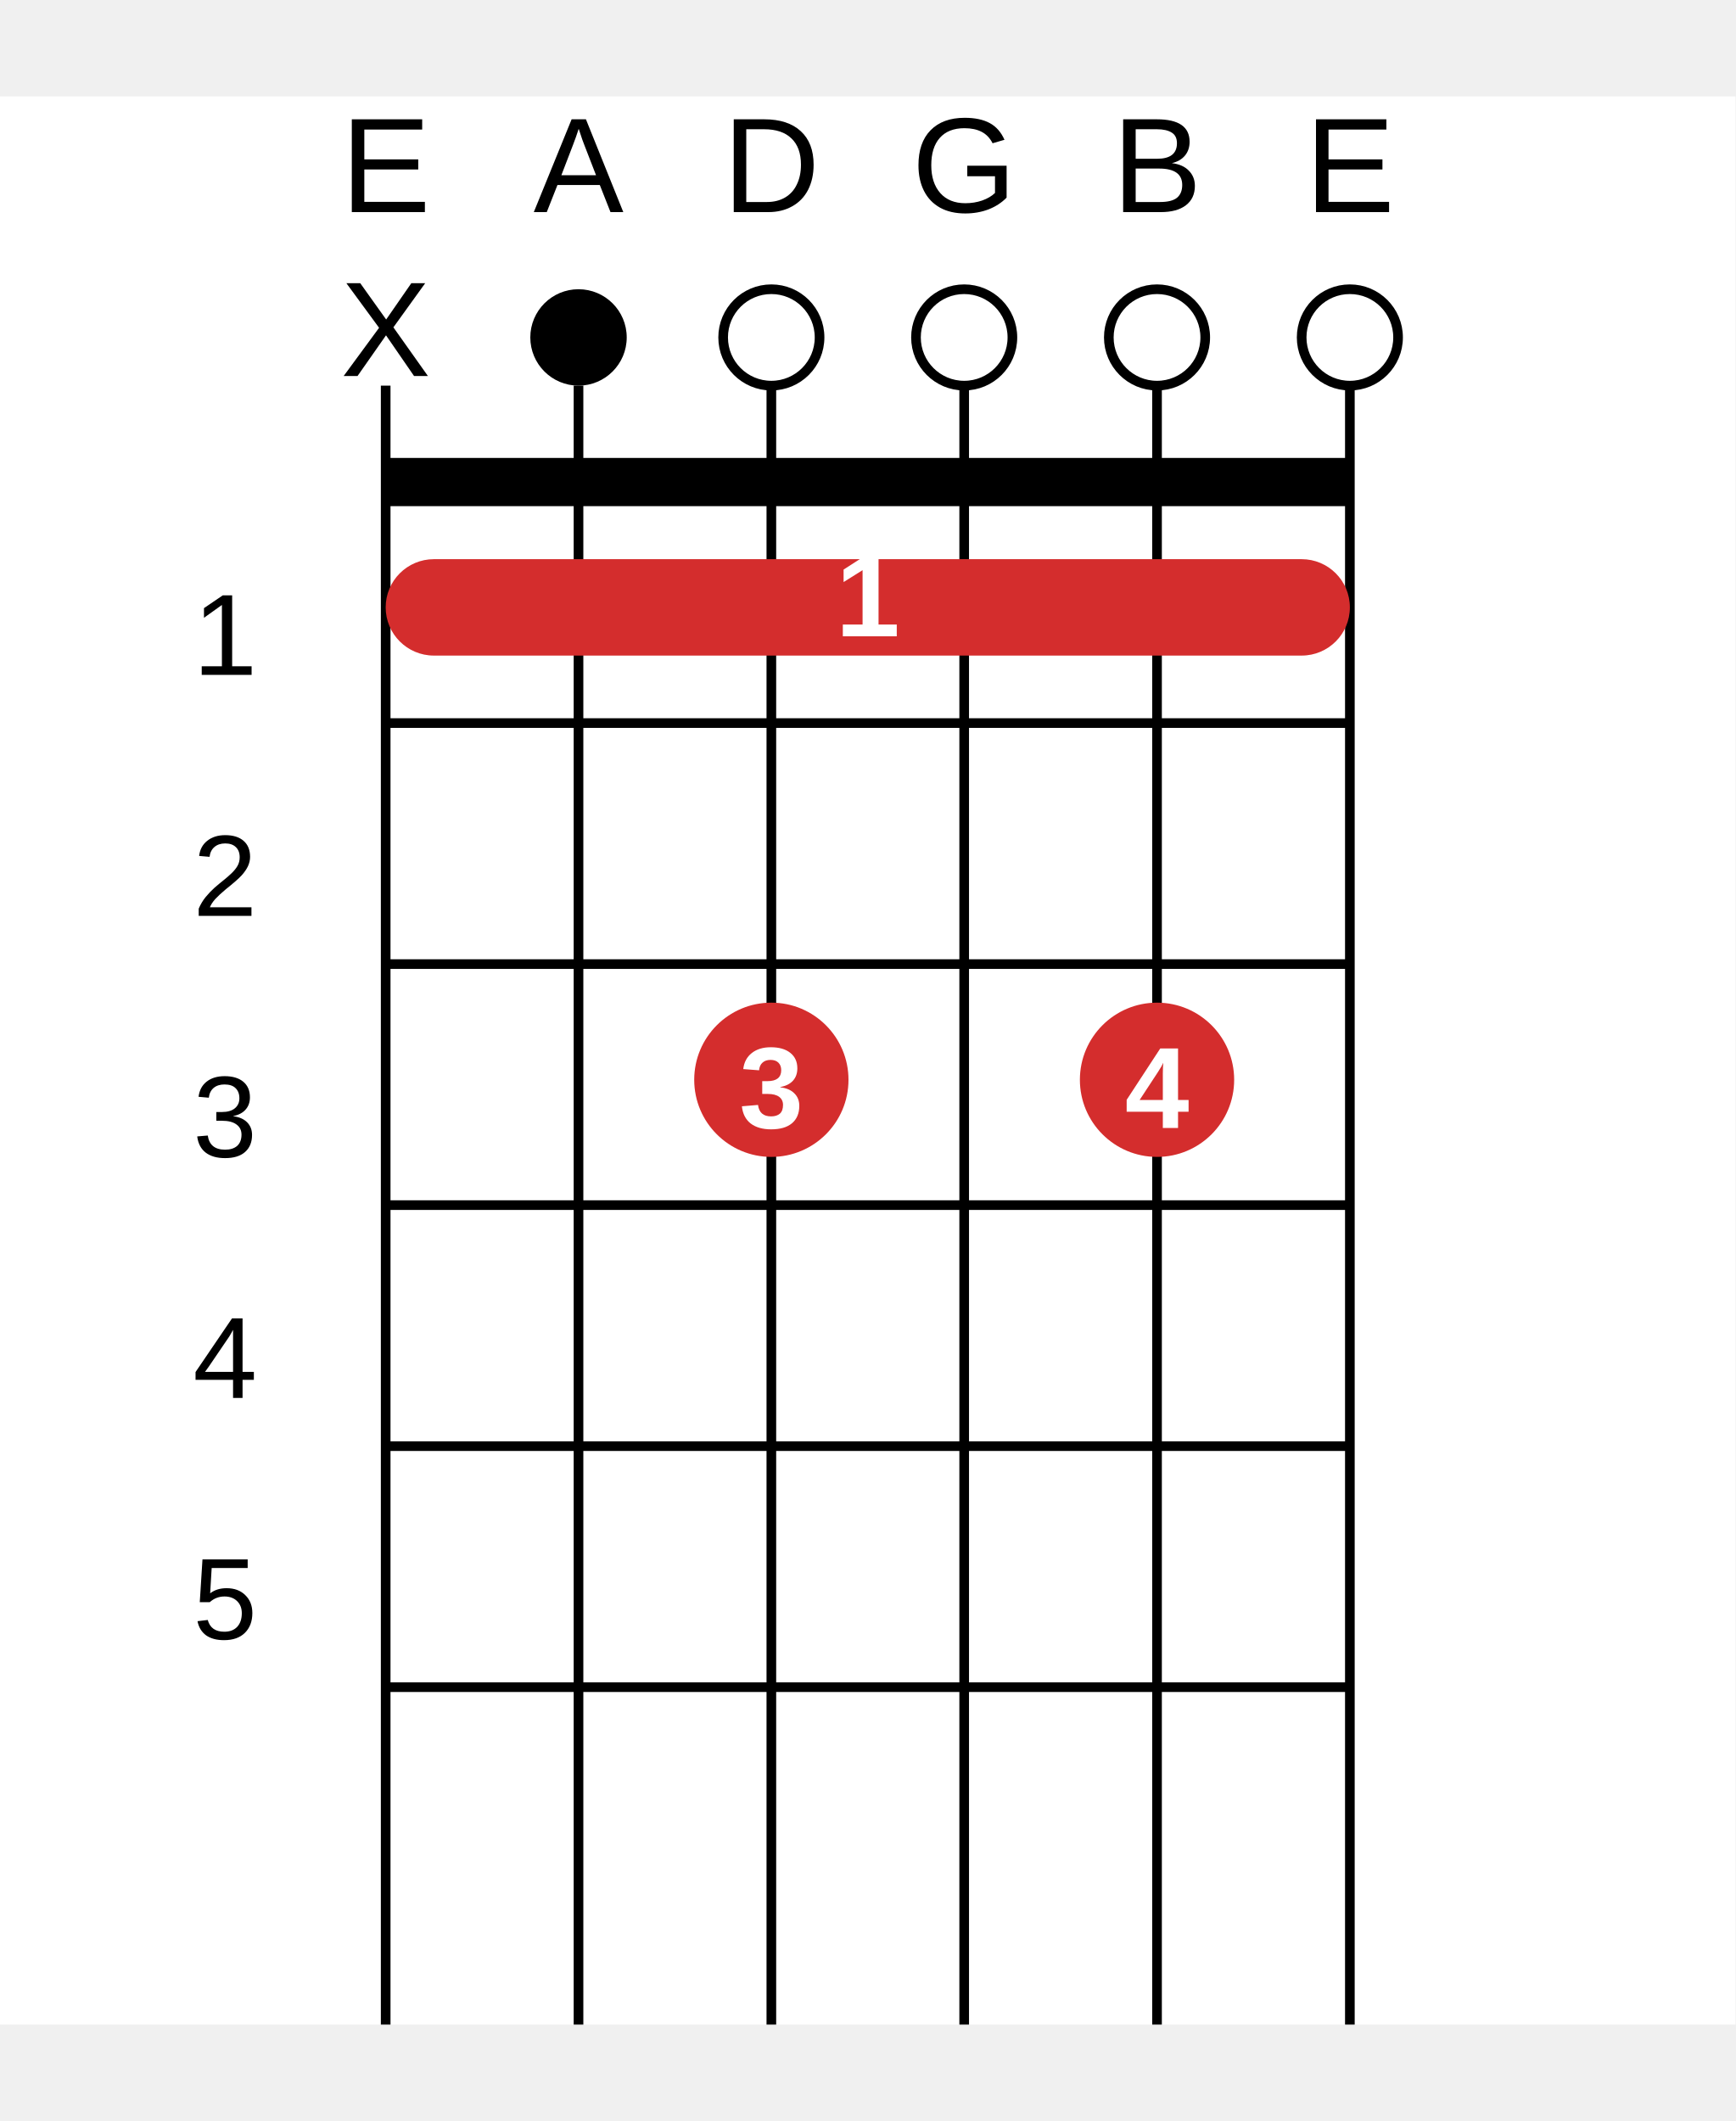
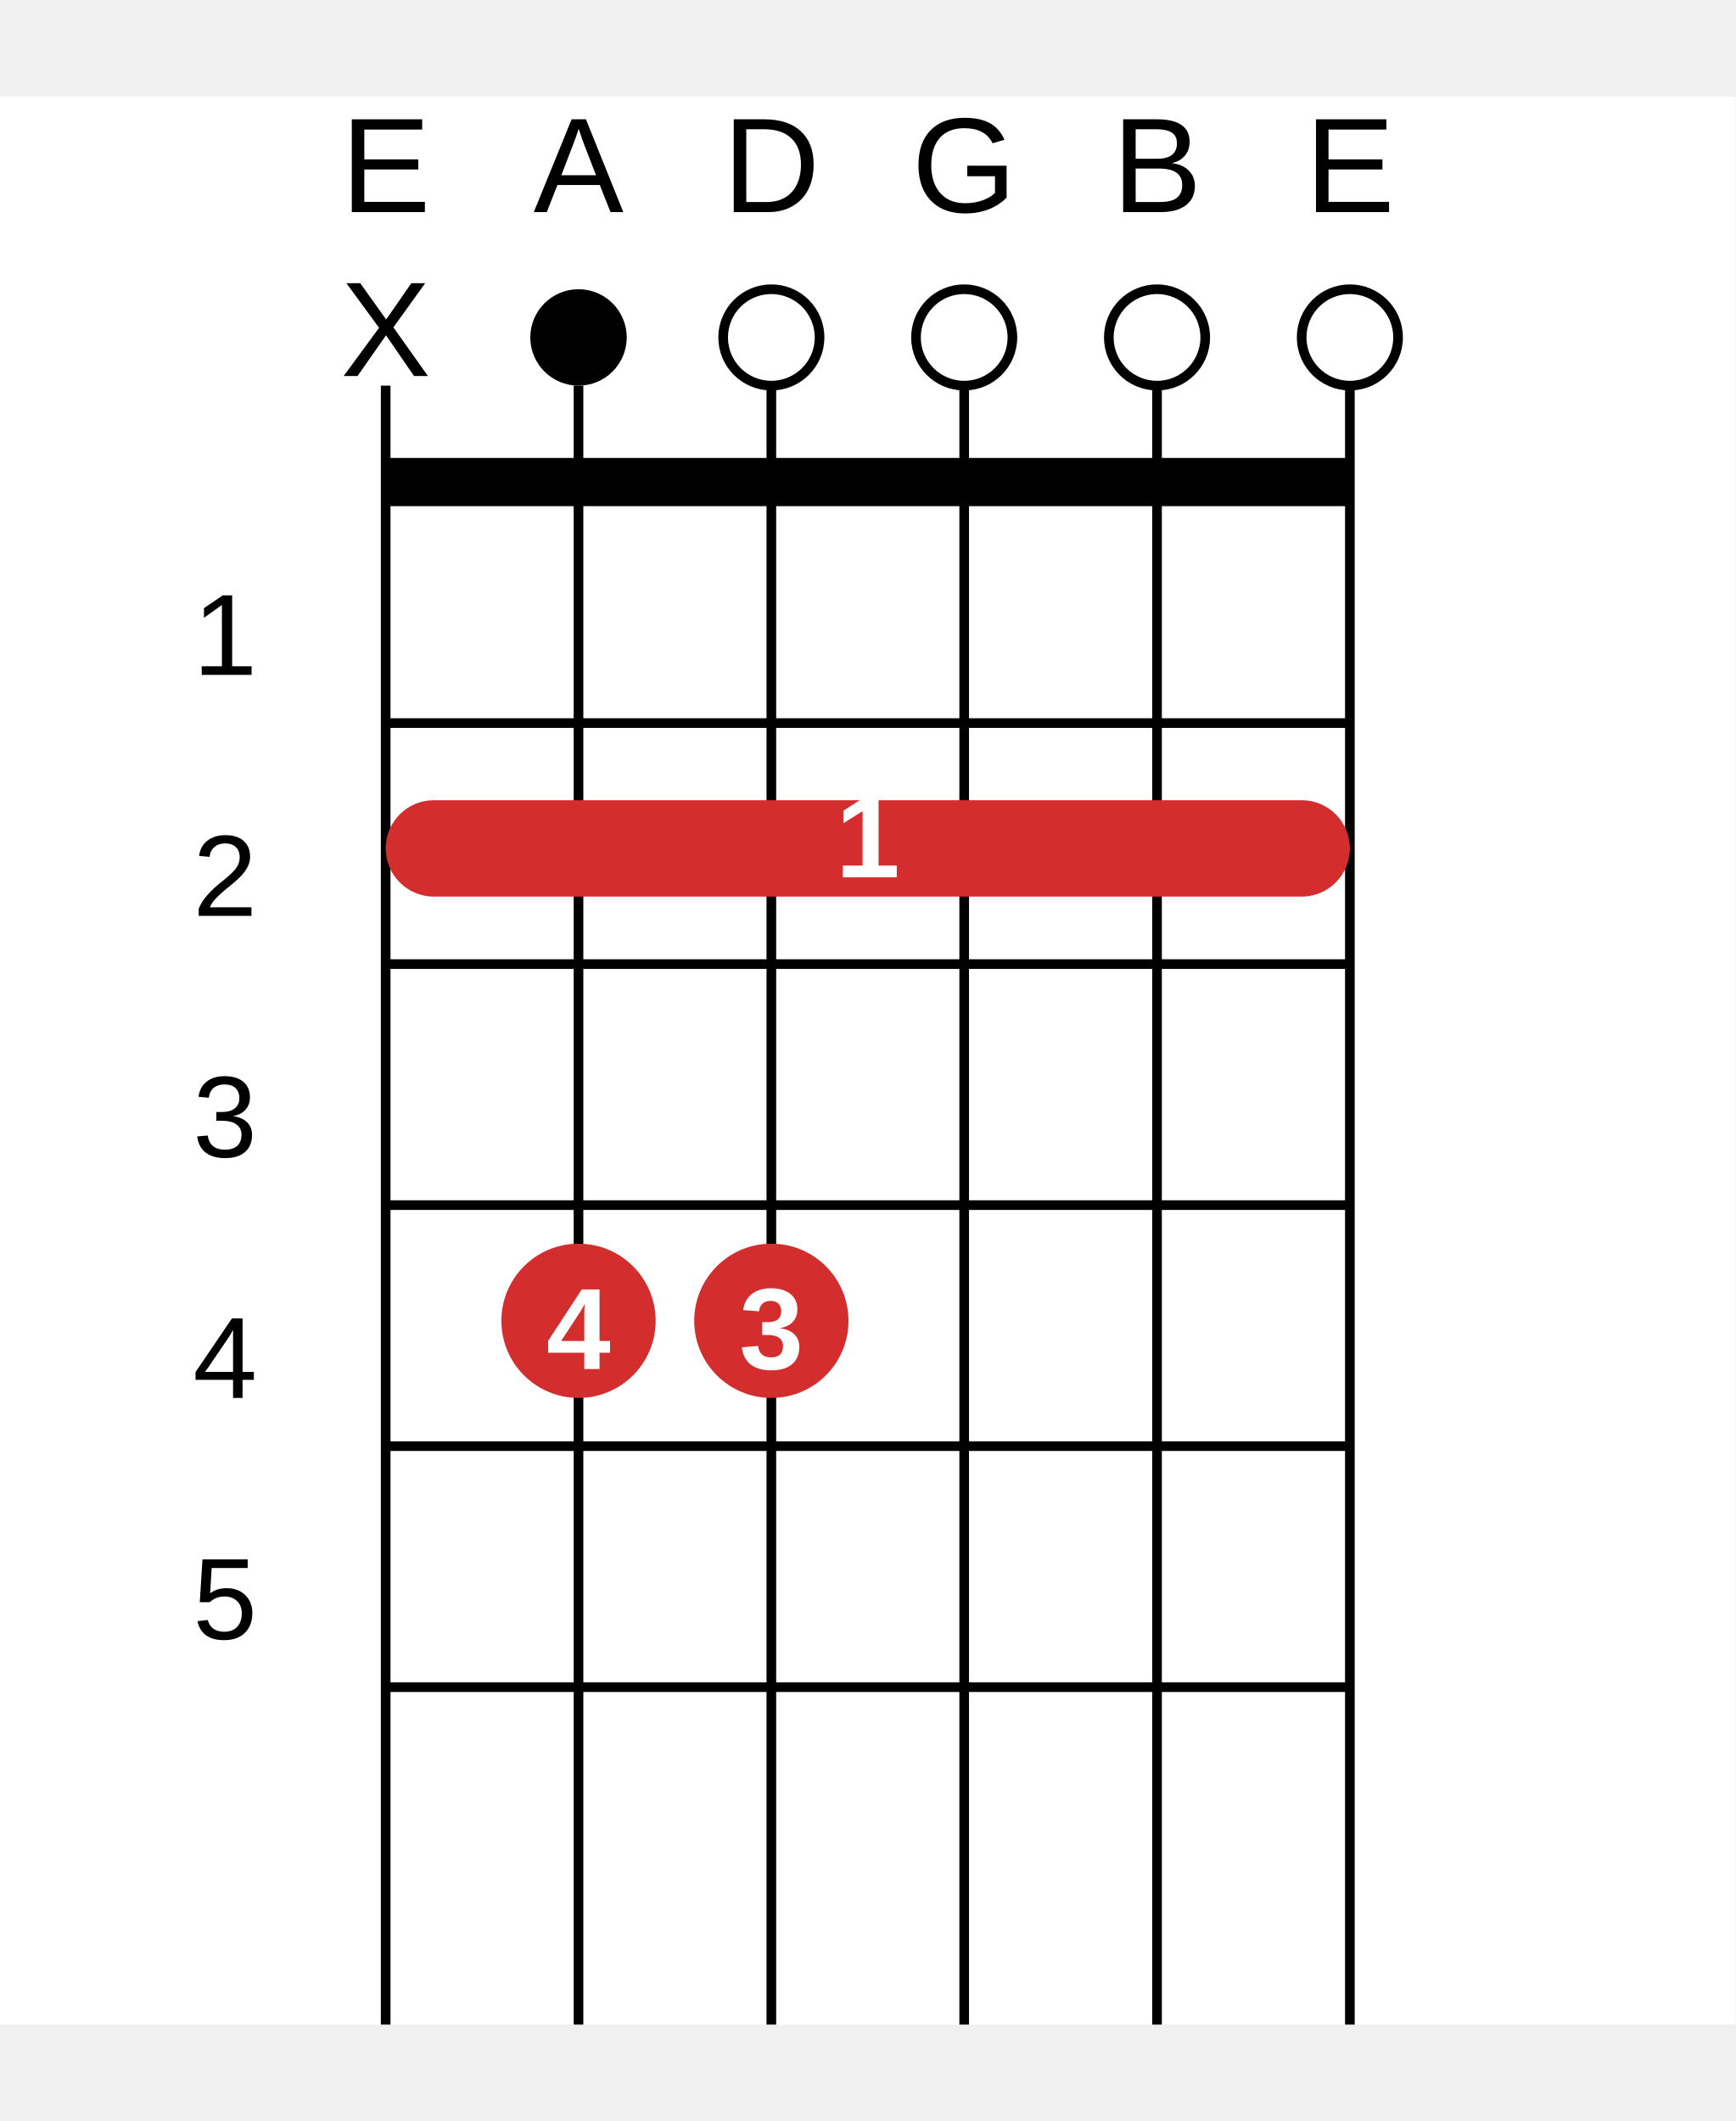
- <svg xmlns="http://www.w3.org/2000/svg" width="180" height="220" viewBox="0 0 180 220" aria-label="B7">
+ <svg xmlns="http://www.w3.org/2000/svg" width="180" height="220" viewBox="0 0 180 220" aria-label="C7 shape">
  <g transform="translate(0, 10)">
    <rect width="180" height="200" fill="#fff" />
    <text x="40" y="12" font-size="14" font-family="Arial" fill="#000" text-anchor="middle">E</text>
    <text x="60" y="12" font-size="14" font-family="Arial" fill="#000" text-anchor="middle">A</text>
    <text x="80" y="12" font-size="14" font-family="Arial" fill="#000" text-anchor="middle">D</text>
    <text x="100" y="12" font-size="14" font-family="Arial" fill="#000" text-anchor="middle">G</text>
    <text x="120" y="12" font-size="14" font-family="Arial" fill="#000" text-anchor="middle">B</text>
    <text x="140" y="12" font-size="14" font-family="Arial" fill="#000" text-anchor="middle">E</text>
    <line x1="40" y1="30" x2="40" y2="200" stroke="#000" stroke-width="1" />
    <line x1="60" y1="30" x2="60" y2="200" stroke="#000" stroke-width="1" />
    <line x1="80" y1="30" x2="80" y2="200" stroke="#000" stroke-width="1" />
    <line x1="100" y1="30" x2="100" y2="200" stroke="#000" stroke-width="1" />
    <line x1="120" y1="30" x2="120" y2="200" stroke="#000" stroke-width="1" />
    <line x1="140" y1="30" x2="140" y2="200" stroke="#000" stroke-width="1" />
    <line x1="40" y1="40" x2="140" y2="40" stroke="#000" stroke-width="5" />
    <line x1="40" y1="65" x2="140" y2="65" stroke="#000" stroke-width="1" />
    <line x1="40" y1="90" x2="140" y2="90" stroke="#000" stroke-width="1" />
    <line x1="40" y1="115" x2="140" y2="115" stroke="#000" stroke-width="1" />
    <line x1="40" y1="140" x2="140" y2="140" stroke="#000" stroke-width="1" />
    <line x1="40" y1="165" x2="140" y2="165" stroke="#000" stroke-width="1" />
    <text x="20" y="60" font-size="12" font-family="Arial" fill="#000">1</text>
    <text x="20" y="85" font-size="12" font-family="Arial" fill="#000">2</text>
    <text x="20" y="110" font-size="12" font-family="Arial" fill="#000">3</text>
    <text x="20" y="135" font-size="12" font-family="Arial" fill="#000">4</text>
    <text x="20" y="160" font-size="12" font-family="Arial" fill="#000">5</text>
    <text x="40" y="29" font-size="14" font-family="Arial" fill="#000" text-anchor="middle">X</text>
    <circle cx="60" cy="25" r="5" fill="black" />
    <circle cx="80" cy="25" r="5" fill="white" stroke="#000" stroke-width="1" />
    <circle cx="100" cy="25" r="5" fill="white" stroke="#000" stroke-width="1" />
    <circle cx="120" cy="25" r="5" fill="white" stroke="#000" stroke-width="1" />
    <circle cx="140" cy="25" r="5" fill="white" stroke="#000" stroke-width="1" />
-     <rect x="40" y="48" width="100" height="10" rx="5" ry="5" fill="#D42D2D" />
-     <text x="90" y="56" font-size="12" font-family="Arial" fill="#fff" text-anchor="middle" font-weight="bold">1</text>
-     <circle cx="80" cy="102" r="8" fill="#D42D2D" />
-     <text x="80" y="107" font-size="12" font-family="Arial" fill="#fff" text-anchor="middle" font-weight="bold">3</text>
-     <circle cx="120" cy="102" r="8" fill="#D42D2D" />
-     <text x="120" y="107" font-size="12" font-family="Arial" fill="#fff" text-anchor="middle" font-weight="bold">4</text>
+     <rect x="40" y="73" width="100" height="10" rx="5" ry="5" fill="#D42D2D" />
+     <text x="90" y="81" font-size="12" font-family="Arial" fill="#fff" text-anchor="middle" font-weight="bold">1</text>
+     <circle cx="80" cy="127" r="8" fill="#D42D2D" />
+     <text x="80" y="132" font-size="12" font-family="Arial" fill="#fff" text-anchor="middle" font-weight="bold">3</text>
+     <circle cx="60" cy="127" r="8" fill="#D42D2D" />
+     <text x="60" y="132" font-size="12" font-family="Arial" fill="#fff" text-anchor="middle" font-weight="bold">4</text>
  </g>
</svg>
